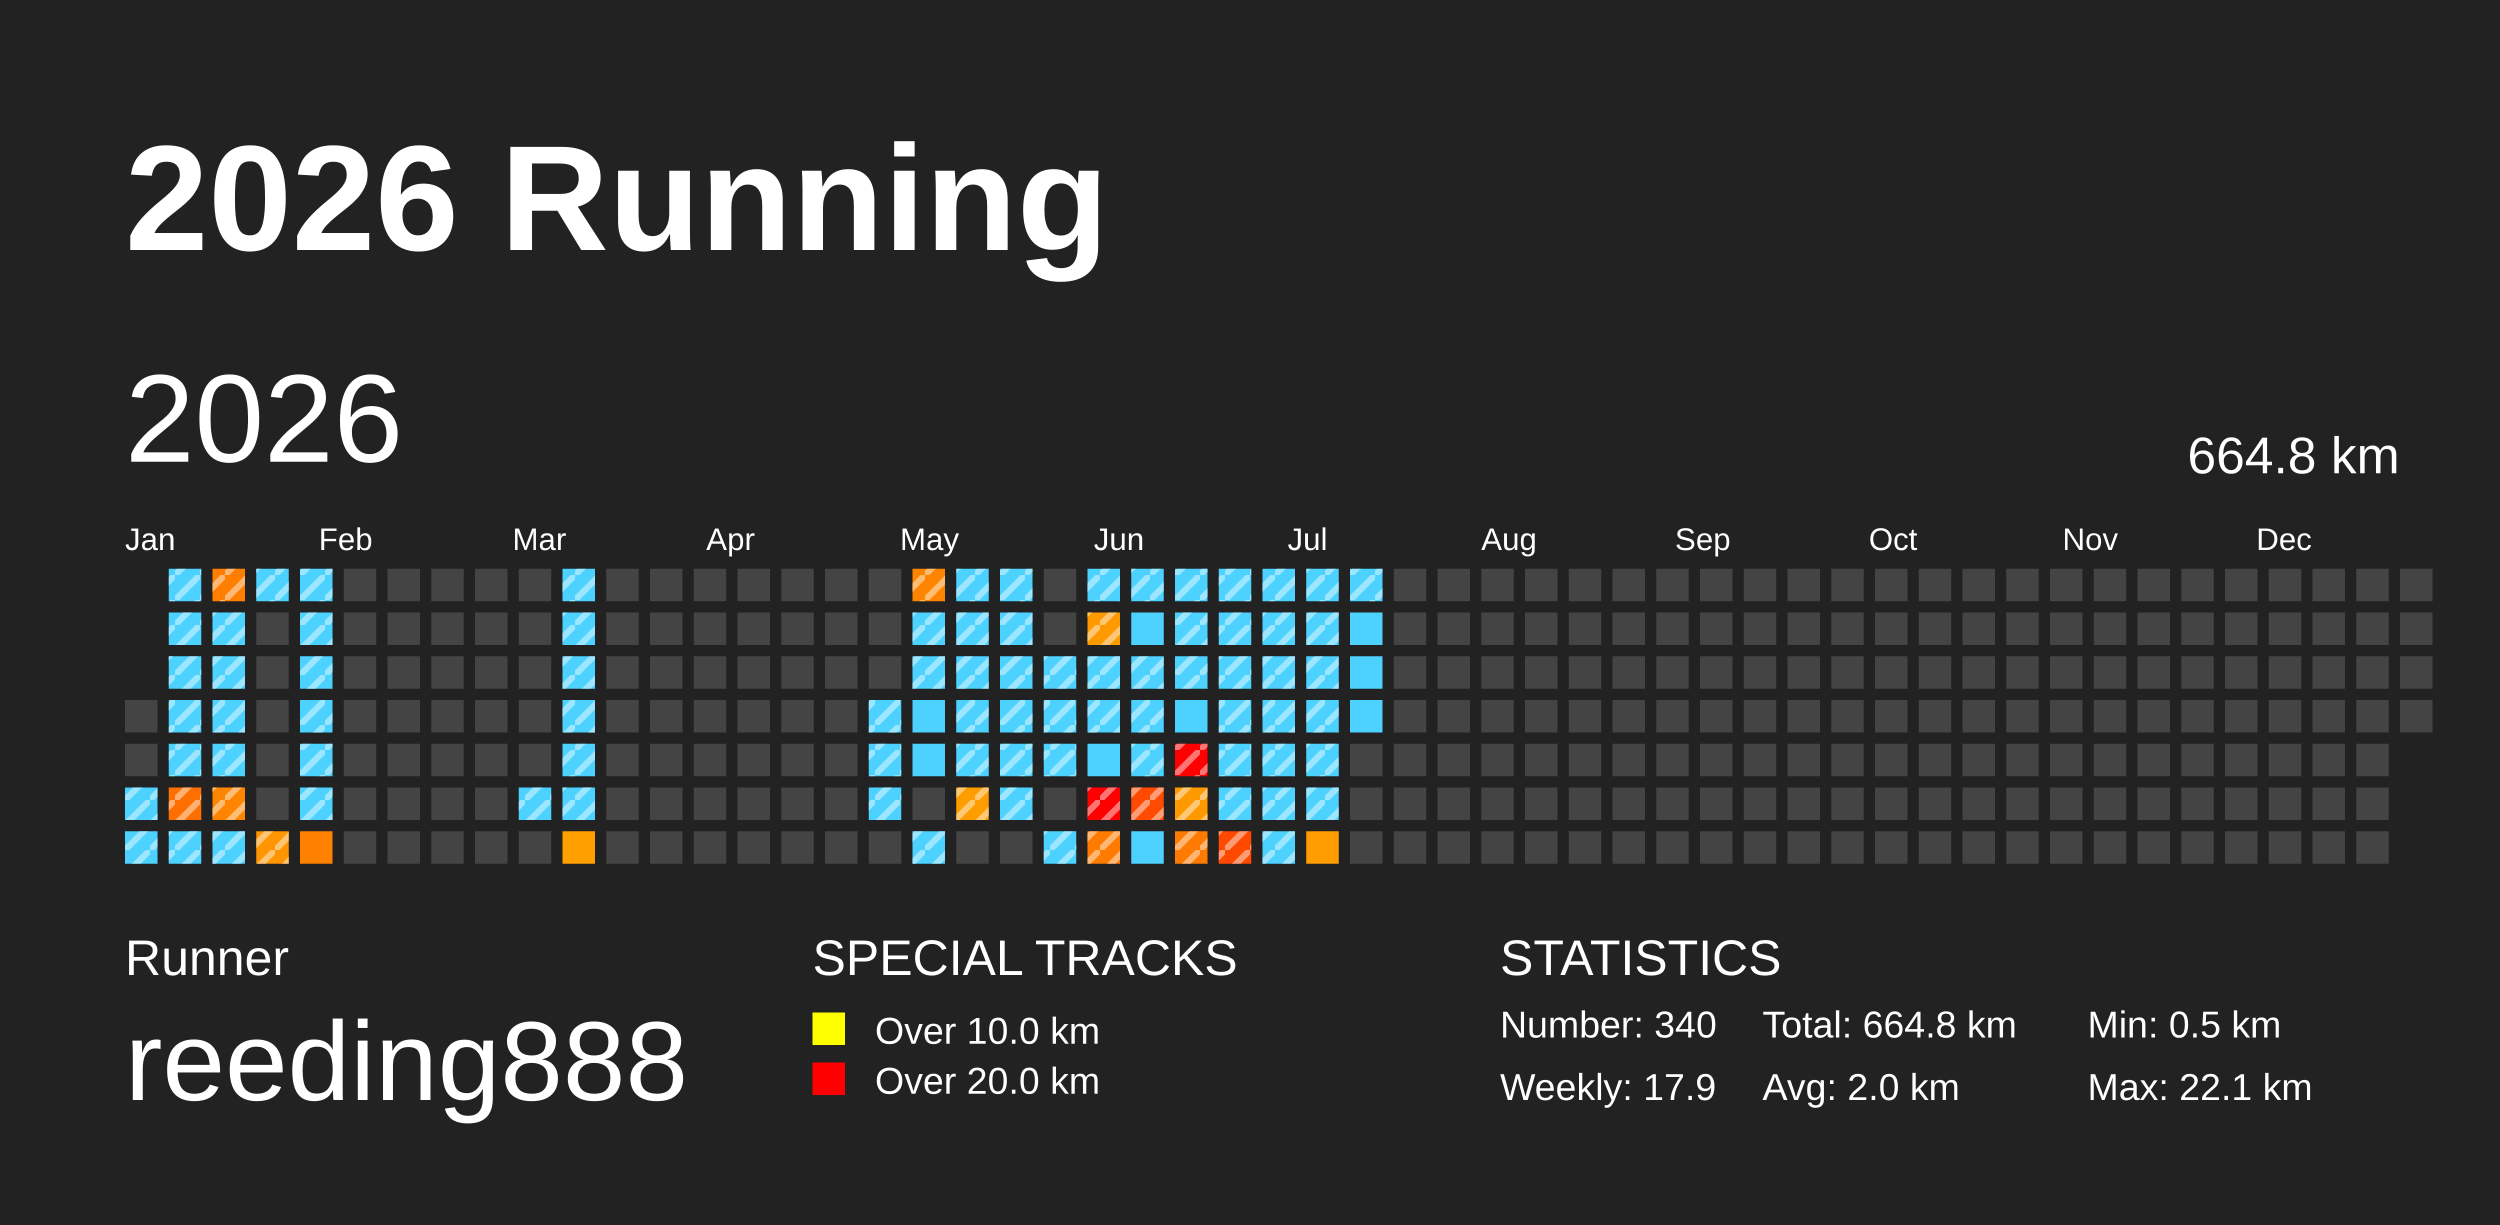
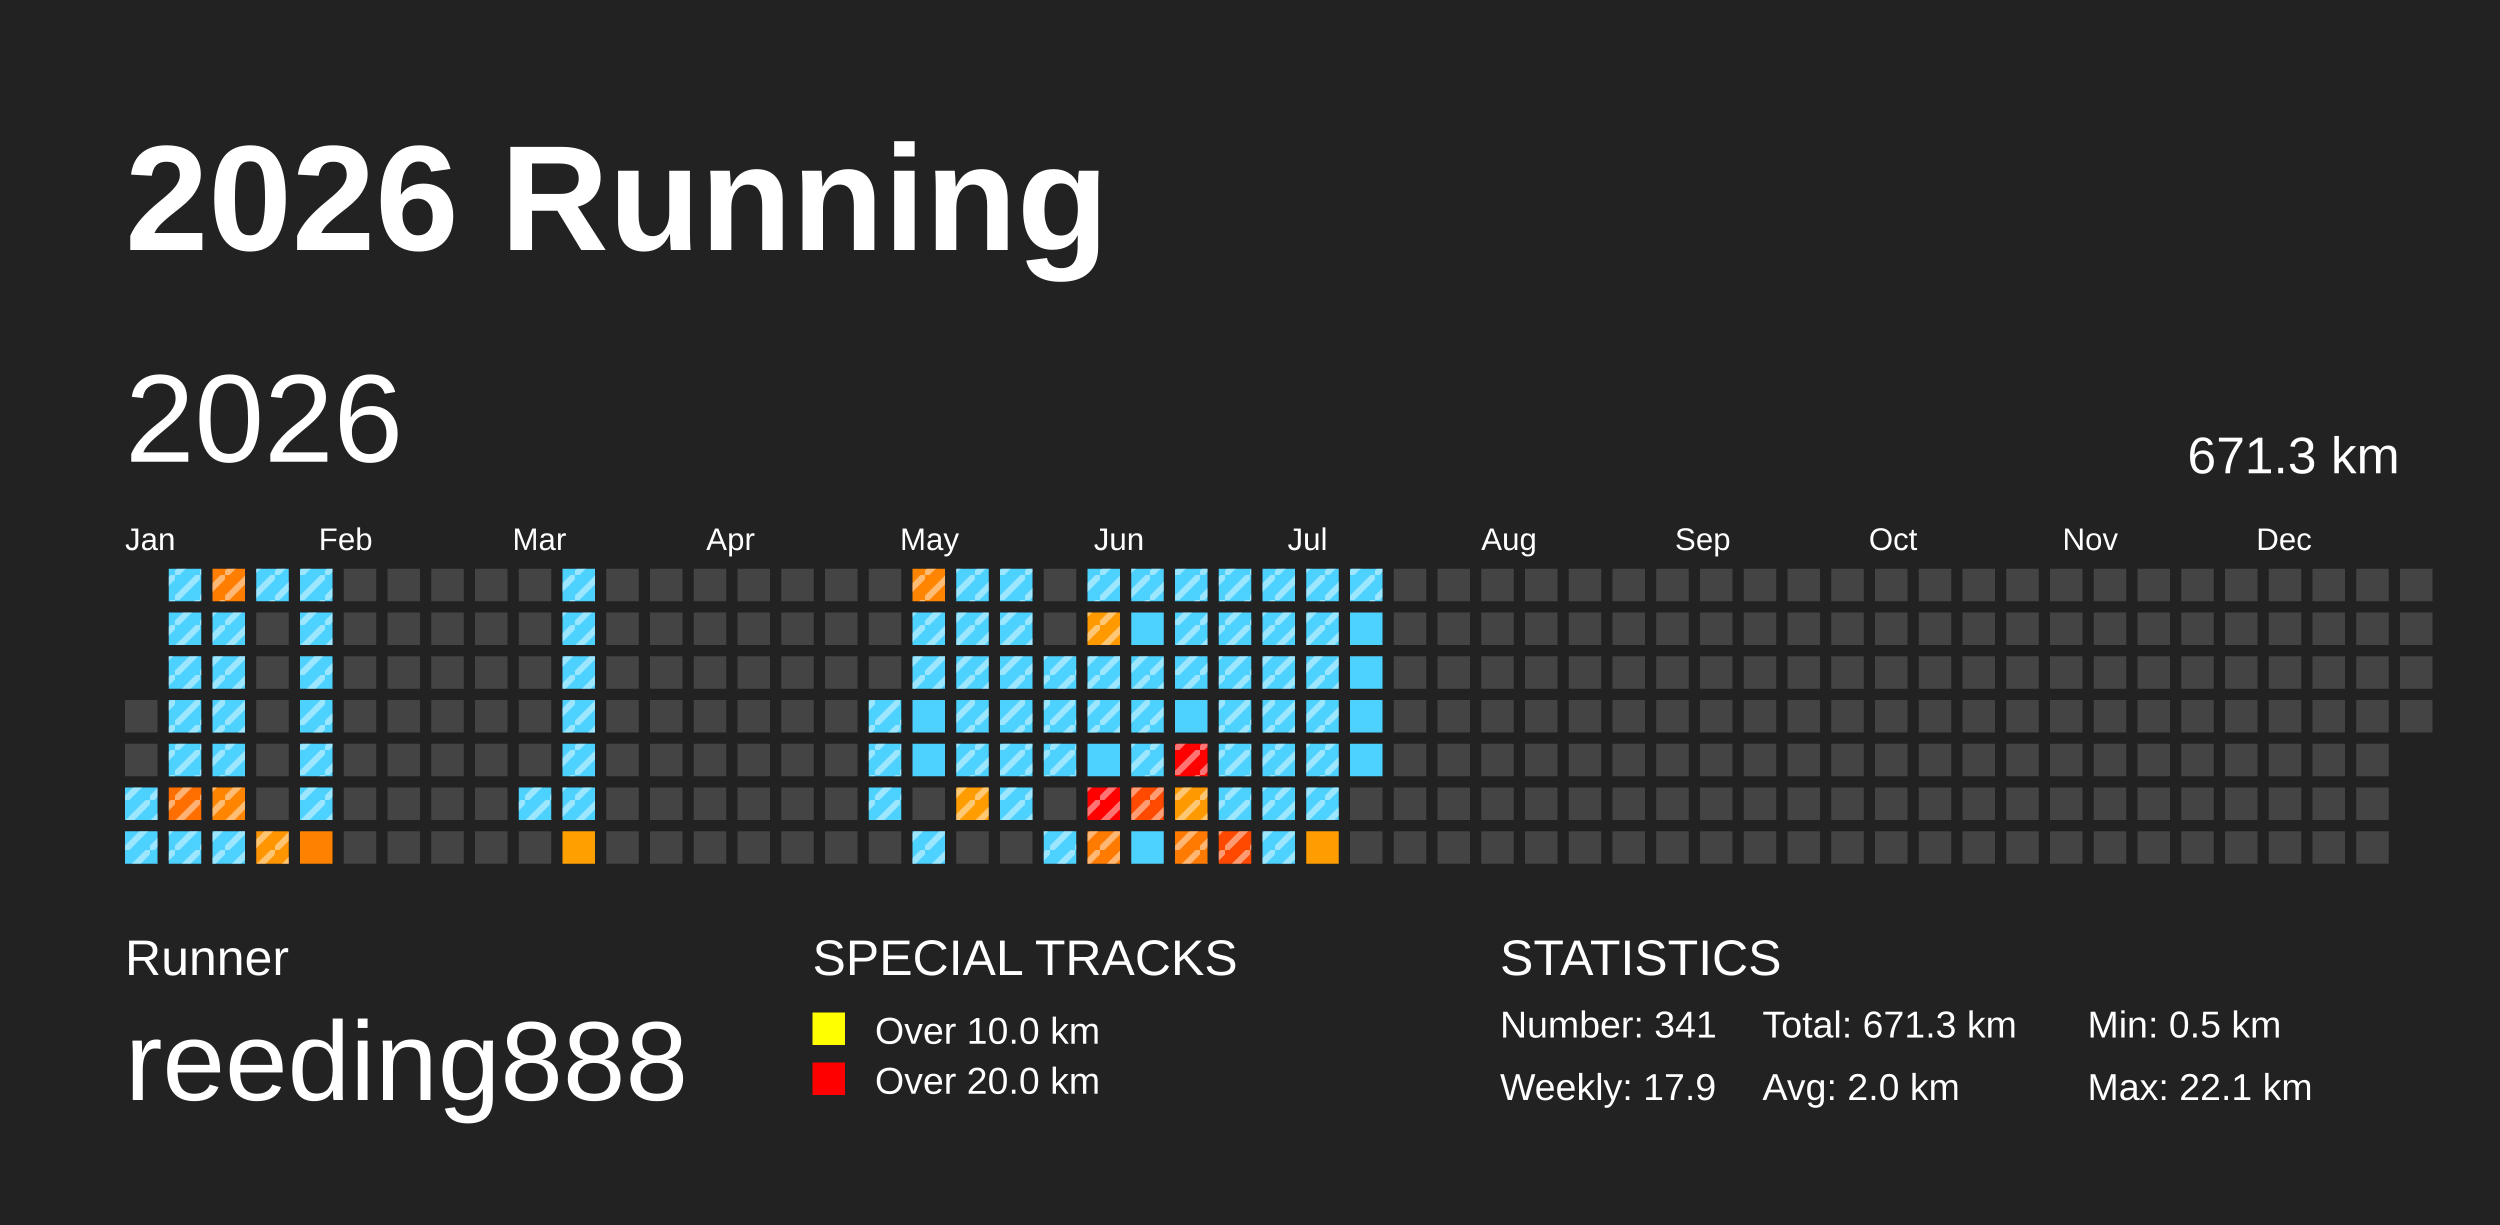
<svg xmlns="http://www.w3.org/2000/svg" baseProfile="full" height="98mm" version="1.1" viewBox="0,0,200,98" width="200mm">
  <defs>
    <pattern height="2" id="indoor-stripe" patternUnits="userSpaceOnUse" width="2">
      <line stroke="white" stroke-opacity="0.45" stroke-width="0.5" x1="0" x2="2" y1="2" y2="0" />
    </pattern>
  </defs>
  <rect fill="#222222" height="98" width="200" x="0" y="0" />
  <text fill="#FFFFFF" style="font-size:12px; font-family:Arial; font-weight:bold;" x="10" y="20">2026 Running</text>
  <text fill="#FFFFFF" style="font-size:4px; font-family:Arial" x="10" y="78">Runner</text>
  <text fill="#FFFFFF" style="font-size:9px; font-family:Arial" x="10" y="88">reeding888</text>
  <text fill="#FFFFFF" style="font-size:4px; font-family:Arial" x="65" y="78">SPECIAL TRACKS</text>
  <rect fill="yellow" height="2.6" width="2.6" x="65" y="81" />
  <text fill="#FFFFFF" style="font-size:3px; font-family:Arial" x="70" y="83.5">Over 10.0 km</text>
  <rect fill="red" height="2.6" width="2.6" x="65" y="85" />
  <text fill="#FFFFFF" style="font-size:3px; font-family:Arial" x="70" y="87.5">Over 20.0 km</text>
  <text fill="#FFFFFF" style="font-size:4px; font-family:Arial" x="120" y="78">STATISTICS</text>
-   <text fill="#FFFFFF" style="font-size:3px; font-family:Arial" x="120" y="83">Number: 340</text>
+   <text fill="#FFFFFF" style="font-size:3px; font-family:Arial" x="120" y="83">Number: 341</text>
  <text fill="#FFFFFF" style="font-size:3px; font-family:Arial" x="120" y="88">Weekly: 17.9</text>
-   <text fill="#FFFFFF" style="font-size:3px; font-family:Arial" x="141" y="83">Total: 664.8 km</text>
+   <text fill="#FFFFFF" style="font-size:3px; font-family:Arial" x="141" y="83">Total: 671.3 km</text>
  <text fill="#FFFFFF" style="font-size:3px; font-family:Arial" x="141" y="88">Avg: 2.0 km</text>
  <text fill="#FFFFFF" style="font-size:3px; font-family:Arial" x="167" y="83">Min: 0.5 km</text>
  <text fill="#FFFFFF" style="font-size:3px; font-family:Arial" x="167" y="88">Max: 22.1 km</text>
  <text dominant-baseline="hanging" fill="#FFFFFF" style="font-size:10.0px; font-family:Arial;" x="10" y="30">2026</text>
-   <text dominant-baseline="hanging" fill="#FFFFFF" style="font-size:4.125px; font-family:Arial;" x="175" y="35">664.8 km</text>
+   <text dominant-baseline="hanging" fill="#FFFFFF" style="font-size:4.125px; font-family:Arial;" x="175" y="35">671.3 km</text>
  <text fill="#FFFFFF" style="font-size:2.5px; font-family:Arial" x="10.0" y="44">Jan</text>
  <text fill="#FFFFFF" style="font-size:2.5px; font-family:Arial" x="25.5" y="44">Feb</text>
  <text fill="#FFFFFF" style="font-size:2.5px; font-family:Arial" x="41.0" y="44">Mar</text>
  <text fill="#FFFFFF" style="font-size:2.5px; font-family:Arial" x="56.5" y="44">Apr</text>
  <text fill="#FFFFFF" style="font-size:2.5px; font-family:Arial" x="72.0" y="44">May</text>
  <text fill="#FFFFFF" style="font-size:2.5px; font-family:Arial" x="87.5" y="44">Jun</text>
  <text fill="#FFFFFF" style="font-size:2.5px; font-family:Arial" x="103.0" y="44">Jul</text>
  <text fill="#FFFFFF" style="font-size:2.5px; font-family:Arial" x="118.5" y="44">Aug</text>
  <text fill="#FFFFFF" style="font-size:2.5px; font-family:Arial" x="134.0" y="44">Sep</text>
  <text fill="#FFFFFF" style="font-size:2.5px; font-family:Arial" x="149.5" y="44">Oct</text>
  <text fill="#FFFFFF" style="font-size:2.5px; font-family:Arial" x="165.0" y="44">Nov</text>
  <text fill="#FFFFFF" style="font-size:2.5px; font-family:Arial" x="180.5" y="44">Dec</text>
  <rect fill="#444444" height="2.6" width="2.6" x="10.0" y="56.0" />
  <rect fill="#444444" height="2.6" width="2.6" x="10.0" y="59.5" />
  <rect fill="#4dd2ff" height="2.6" width="2.6" x="10.0" y="63.0" />
  <rect fill="url(#indoor-stripe)" height="2.6" style="pointer-events: none;" width="2.6" x="10.0" y="63.0" />
  <rect fill="#4dd2ff" height="2.6" width="2.6" x="10.0" y="66.5" />
  <rect fill="url(#indoor-stripe)" height="2.6" style="pointer-events: none;" width="2.6" x="10.0" y="66.5" />
  <rect fill="#4dd2ff" height="2.6" width="2.6" x="13.5" y="45.5" />
  <rect fill="url(#indoor-stripe)" height="2.6" style="pointer-events: none;" width="2.6" x="13.5" y="45.5" />
  <rect fill="#4dd2ff" height="2.6" width="2.6" x="13.5" y="49.0" />
  <rect fill="url(#indoor-stripe)" height="2.6" style="pointer-events: none;" width="2.6" x="13.5" y="49.0" />
  <rect fill="#4dd2ff" height="2.6" width="2.6" x="13.5" y="52.5" />
  <rect fill="url(#indoor-stripe)" height="2.6" style="pointer-events: none;" width="2.6" x="13.5" y="52.5" />
  <rect fill="#4dd2ff" height="2.6" width="2.6" x="13.5" y="56.0" />
  <rect fill="url(#indoor-stripe)" height="2.6" style="pointer-events: none;" width="2.6" x="13.5" y="56.0" />
  <rect fill="#4dd2ff" height="2.6" width="2.6" x="13.5" y="59.5" />
  <rect fill="url(#indoor-stripe)" height="2.6" style="pointer-events: none;" width="2.6" x="13.5" y="59.5" />
  <rect fill="#ff6f00" height="2.6" width="2.6" x="13.5" y="63.0" />
  <rect fill="url(#indoor-stripe)" height="2.6" style="pointer-events: none;" width="2.6" x="13.5" y="63.0" />
  <rect fill="#4dd2ff" height="2.6" width="2.6" x="13.5" y="66.5" />
  <rect fill="url(#indoor-stripe)" height="2.6" style="pointer-events: none;" width="2.6" x="13.5" y="66.5" />
  <rect fill="#ff7e00" height="2.6" width="2.6" x="17.0" y="45.5" />
  <rect fill="url(#indoor-stripe)" height="2.6" style="pointer-events: none;" width="2.6" x="17.0" y="45.5" />
  <rect fill="#4dd2ff" height="2.6" width="2.6" x="17.0" y="49.0" />
  <rect fill="url(#indoor-stripe)" height="2.6" style="pointer-events: none;" width="2.6" x="17.0" y="49.0" />
  <rect fill="#4dd2ff" height="2.6" width="2.6" x="17.0" y="52.5" />
  <rect fill="url(#indoor-stripe)" height="2.6" style="pointer-events: none;" width="2.6" x="17.0" y="52.5" />
  <rect fill="#4dd2ff" height="2.6" width="2.6" x="17.0" y="56.0" />
  <rect fill="url(#indoor-stripe)" height="2.6" style="pointer-events: none;" width="2.6" x="17.0" y="56.0" />
  <rect fill="#4dd2ff" height="2.6" width="2.6" x="17.0" y="59.5" />
  <rect fill="url(#indoor-stripe)" height="2.6" style="pointer-events: none;" width="2.6" x="17.0" y="59.5" />
  <rect fill="#ff8500" height="2.6" width="2.6" x="17.0" y="63.0" />
  <rect fill="url(#indoor-stripe)" height="2.6" style="pointer-events: none;" width="2.6" x="17.0" y="63.0" />
  <rect fill="#4dd2ff" height="2.6" width="2.6" x="17.0" y="66.5" />
  <rect fill="url(#indoor-stripe)" height="2.6" style="pointer-events: none;" width="2.6" x="17.0" y="66.5" />
  <rect fill="#4dd2ff" height="2.6" width="2.6" x="20.5" y="45.5" />
  <rect fill="url(#indoor-stripe)" height="2.6" style="pointer-events: none;" width="2.6" x="20.5" y="45.5" />
  <rect fill="#444444" height="2.6" width="2.6" x="20.5" y="49.0" />
  <rect fill="#444444" height="2.6" width="2.6" x="20.5" y="52.5" />
  <rect fill="#444444" height="2.6" width="2.6" x="20.5" y="56.0" />
  <rect fill="#444444" height="2.6" width="2.6" x="20.5" y="59.5" />
  <rect fill="#444444" height="2.6" width="2.6" x="20.5" y="63.0" />
  <rect fill="#ff9500" height="2.6" width="2.6" x="20.5" y="66.5" />
  <rect fill="url(#indoor-stripe)" height="2.6" style="pointer-events: none;" width="2.6" x="20.5" y="66.5" />
  <rect fill="#4dd2ff" height="2.6" width="2.6" x="24.0" y="45.5" />
  <rect fill="url(#indoor-stripe)" height="2.6" style="pointer-events: none;" width="2.6" x="24.0" y="45.5" />
  <rect fill="#4dd2ff" height="2.6" width="2.6" x="24.0" y="49.0" />
  <rect fill="url(#indoor-stripe)" height="2.6" style="pointer-events: none;" width="2.6" x="24.0" y="49.0" />
  <rect fill="#4dd2ff" height="2.6" width="2.6" x="24.0" y="52.5" />
  <rect fill="url(#indoor-stripe)" height="2.6" style="pointer-events: none;" width="2.6" x="24.0" y="52.5" />
  <rect fill="#4dd2ff" height="2.6" width="2.6" x="24.0" y="56.0" />
  <rect fill="url(#indoor-stripe)" height="2.6" style="pointer-events: none;" width="2.6" x="24.0" y="56.0" />
  <rect fill="#4dd2ff" height="2.6" width="2.6" x="24.0" y="59.5" />
  <rect fill="url(#indoor-stripe)" height="2.6" style="pointer-events: none;" width="2.6" x="24.0" y="59.5" />
  <rect fill="#4dd2ff" height="2.6" width="2.6" x="24.0" y="63.0" />
  <rect fill="url(#indoor-stripe)" height="2.6" style="pointer-events: none;" width="2.6" x="24.0" y="63.0" />
  <rect fill="#ff8100" height="2.6" width="2.6" x="24.0" y="66.5" />
  <rect fill="#444444" height="2.6" width="2.6" x="27.5" y="45.5" />
  <rect fill="#444444" height="2.6" width="2.6" x="27.5" y="49.0" />
  <rect fill="#444444" height="2.6" width="2.6" x="27.5" y="52.5" />
  <rect fill="#444444" height="2.6" width="2.6" x="27.5" y="56.0" />
  <rect fill="#444444" height="2.6" width="2.6" x="27.5" y="59.5" />
  <rect fill="#444444" height="2.6" width="2.6" x="27.5" y="63.0" />
  <rect fill="#444444" height="2.6" width="2.6" x="27.5" y="66.5" />
  <rect fill="#444444" height="2.6" width="2.6" x="31.0" y="45.5" />
  <rect fill="#444444" height="2.6" width="2.6" x="31.0" y="49.0" />
  <rect fill="#444444" height="2.6" width="2.6" x="31.0" y="52.5" />
  <rect fill="#444444" height="2.6" width="2.6" x="31.0" y="56.0" />
  <rect fill="#444444" height="2.6" width="2.6" x="31.0" y="59.5" />
  <rect fill="#444444" height="2.6" width="2.6" x="31.0" y="63.0" />
  <rect fill="#444444" height="2.6" width="2.6" x="31.0" y="66.5" />
  <rect fill="#444444" height="2.6" width="2.6" x="34.5" y="45.5" />
  <rect fill="#444444" height="2.6" width="2.6" x="34.5" y="49.0" />
  <rect fill="#444444" height="2.6" width="2.6" x="34.5" y="52.5" />
  <rect fill="#444444" height="2.6" width="2.6" x="34.5" y="56.0" />
  <rect fill="#444444" height="2.6" width="2.6" x="34.5" y="59.5" />
  <rect fill="#444444" height="2.6" width="2.6" x="34.5" y="63.0" />
  <rect fill="#444444" height="2.6" width="2.6" x="34.5" y="66.5" />
  <rect fill="#444444" height="2.6" width="2.6" x="38.0" y="45.5" />
  <rect fill="#444444" height="2.6" width="2.6" x="38.0" y="49.0" />
  <rect fill="#444444" height="2.6" width="2.6" x="38.0" y="52.5" />
  <rect fill="#444444" height="2.6" width="2.6" x="38.0" y="56.0" />
  <rect fill="#444444" height="2.6" width="2.6" x="38.0" y="59.5" />
  <rect fill="#444444" height="2.6" width="2.6" x="38.0" y="63.0" />
  <rect fill="#444444" height="2.6" width="2.6" x="38.0" y="66.5" />
  <rect fill="#444444" height="2.6" width="2.6" x="41.5" y="45.5" />
  <rect fill="#444444" height="2.6" width="2.6" x="41.5" y="49.0" />
  <rect fill="#444444" height="2.6" width="2.6" x="41.5" y="52.5" />
  <rect fill="#444444" height="2.6" width="2.6" x="41.5" y="56.0" />
  <rect fill="#444444" height="2.6" width="2.6" x="41.5" y="59.5" />
  <rect fill="#4dd2ff" height="2.6" width="2.6" x="41.5" y="63.0" />
  <rect fill="url(#indoor-stripe)" height="2.6" style="pointer-events: none;" width="2.6" x="41.5" y="63.0" />
  <rect fill="#444444" height="2.6" width="2.6" x="41.5" y="66.5" />
  <rect fill="#4dd2ff" height="2.6" width="2.6" x="45.0" y="45.5" />
  <rect fill="url(#indoor-stripe)" height="2.6" style="pointer-events: none;" width="2.6" x="45.0" y="45.5" />
  <rect fill="#4dd2ff" height="2.6" width="2.6" x="45.0" y="49.0" />
  <rect fill="url(#indoor-stripe)" height="2.6" style="pointer-events: none;" width="2.6" x="45.0" y="49.0" />
  <rect fill="#4dd2ff" height="2.6" width="2.6" x="45.0" y="52.5" />
  <rect fill="url(#indoor-stripe)" height="2.6" style="pointer-events: none;" width="2.6" x="45.0" y="52.5" />
  <rect fill="#4dd2ff" height="2.6" width="2.6" x="45.0" y="56.0" />
  <rect fill="url(#indoor-stripe)" height="2.6" style="pointer-events: none;" width="2.6" x="45.0" y="56.0" />
  <rect fill="#4dd2ff" height="2.6" width="2.6" x="45.0" y="59.5" />
  <rect fill="url(#indoor-stripe)" height="2.6" style="pointer-events: none;" width="2.6" x="45.0" y="59.5" />
  <rect fill="#4dd2ff" height="2.6" width="2.6" x="45.0" y="63.0" />
  <rect fill="url(#indoor-stripe)" height="2.6" style="pointer-events: none;" width="2.6" x="45.0" y="63.0" />
  <rect fill="#ff9f00" height="2.6" width="2.6" x="45.0" y="66.5" />
  <rect fill="#444444" height="2.6" width="2.6" x="48.5" y="45.5" />
  <rect fill="#444444" height="2.6" width="2.6" x="48.5" y="49.0" />
  <rect fill="#444444" height="2.6" width="2.6" x="48.5" y="52.5" />
  <rect fill="#444444" height="2.6" width="2.6" x="48.5" y="56.0" />
  <rect fill="#444444" height="2.6" width="2.6" x="48.5" y="59.5" />
  <rect fill="#444444" height="2.6" width="2.6" x="48.5" y="63.0" />
  <rect fill="#444444" height="2.6" width="2.6" x="48.5" y="66.5" />
  <rect fill="#444444" height="2.6" width="2.6" x="52.0" y="45.5" />
  <rect fill="#444444" height="2.6" width="2.6" x="52.0" y="49.0" />
  <rect fill="#444444" height="2.6" width="2.6" x="52.0" y="52.5" />
  <rect fill="#444444" height="2.6" width="2.6" x="52.0" y="56.0" />
  <rect fill="#444444" height="2.6" width="2.6" x="52.0" y="59.5" />
  <rect fill="#444444" height="2.6" width="2.6" x="52.0" y="63.0" />
  <rect fill="#444444" height="2.6" width="2.6" x="52.0" y="66.5" />
  <rect fill="#444444" height="2.6" width="2.6" x="55.5" y="45.5" />
  <rect fill="#444444" height="2.6" width="2.6" x="55.5" y="49.0" />
  <rect fill="#444444" height="2.6" width="2.6" x="55.5" y="52.5" />
  <rect fill="#444444" height="2.6" width="2.6" x="55.5" y="56.0" />
  <rect fill="#444444" height="2.6" width="2.6" x="55.5" y="59.5" />
  <rect fill="#444444" height="2.6" width="2.6" x="55.5" y="63.0" />
  <rect fill="#444444" height="2.6" width="2.6" x="55.5" y="66.5" />
  <rect fill="#444444" height="2.6" width="2.6" x="59.0" y="45.5" />
  <rect fill="#444444" height="2.6" width="2.6" x="59.0" y="49.0" />
  <rect fill="#444444" height="2.6" width="2.6" x="59.0" y="52.5" />
  <rect fill="#444444" height="2.6" width="2.6" x="59.0" y="56.0" />
  <rect fill="#444444" height="2.6" width="2.6" x="59.0" y="59.5" />
  <rect fill="#444444" height="2.6" width="2.6" x="59.0" y="63.0" />
  <rect fill="#444444" height="2.6" width="2.6" x="59.0" y="66.5" />
  <rect fill="#444444" height="2.6" width="2.6" x="62.5" y="45.5" />
  <rect fill="#444444" height="2.6" width="2.6" x="62.5" y="49.0" />
  <rect fill="#444444" height="2.6" width="2.6" x="62.5" y="52.5" />
  <rect fill="#444444" height="2.6" width="2.6" x="62.5" y="56.0" />
  <rect fill="#444444" height="2.6" width="2.6" x="62.5" y="59.5" />
  <rect fill="#444444" height="2.6" width="2.6" x="62.5" y="63.0" />
  <rect fill="#444444" height="2.6" width="2.6" x="62.5" y="66.5" />
  <rect fill="#444444" height="2.6" width="2.6" x="66.0" y="45.5" />
  <rect fill="#444444" height="2.6" width="2.6" x="66.0" y="49.0" />
  <rect fill="#444444" height="2.6" width="2.6" x="66.0" y="52.5" />
  <rect fill="#444444" height="2.6" width="2.6" x="66.0" y="56.0" />
  <rect fill="#444444" height="2.6" width="2.6" x="66.0" y="59.5" />
  <rect fill="#444444" height="2.6" width="2.6" x="66.0" y="63.0" />
  <rect fill="#444444" height="2.6" width="2.6" x="66.0" y="66.5" />
  <rect fill="#444444" height="2.6" width="2.6" x="69.5" y="45.5" />
  <rect fill="#444444" height="2.6" width="2.6" x="69.5" y="49.0" />
  <rect fill="#444444" height="2.6" width="2.6" x="69.5" y="52.5" />
  <rect fill="#4dd2ff" height="2.6" width="2.6" x="69.5" y="56.0" />
  <rect fill="url(#indoor-stripe)" height="2.6" style="pointer-events: none;" width="2.6" x="69.5" y="56.0" />
  <rect fill="#4dd2ff" height="2.6" width="2.6" x="69.5" y="59.5" />
  <rect fill="url(#indoor-stripe)" height="2.6" style="pointer-events: none;" width="2.6" x="69.5" y="59.5" />
  <rect fill="#4dd2ff" height="2.6" width="2.6" x="69.5" y="63.0" />
  <rect fill="url(#indoor-stripe)" height="2.6" style="pointer-events: none;" width="2.6" x="69.5" y="63.0" />
  <rect fill="#444444" height="2.6" width="2.6" x="69.5" y="66.5" />
  <rect fill="#ff8500" height="2.6" width="2.6" x="73.0" y="45.5" />
  <rect fill="url(#indoor-stripe)" height="2.6" style="pointer-events: none;" width="2.6" x="73.0" y="45.5" />
  <rect fill="#4dd2ff" height="2.6" width="2.6" x="73.0" y="49.0" />
  <rect fill="url(#indoor-stripe)" height="2.6" style="pointer-events: none;" width="2.6" x="73.0" y="49.0" />
  <rect fill="#4dd2ff" height="2.6" width="2.6" x="73.0" y="52.5" />
  <rect fill="url(#indoor-stripe)" height="2.6" style="pointer-events: none;" width="2.6" x="73.0" y="52.5" />
  <rect fill="#4dd2ff" height="2.6" width="2.6" x="73.0" y="56.0" />
  <rect fill="#4dd2ff" height="2.6" width="2.6" x="73.0" y="59.5" />
  <rect fill="#444444" height="2.6" width="2.6" x="73.0" y="63.0" />
  <rect fill="#4dd2ff" height="2.6" width="2.6" x="73.0" y="66.5" />
  <rect fill="url(#indoor-stripe)" height="2.6" style="pointer-events: none;" width="2.6" x="73.0" y="66.5" />
  <rect fill="#4dd2ff" height="2.6" width="2.6" x="76.5" y="45.5" />
  <rect fill="url(#indoor-stripe)" height="2.6" style="pointer-events: none;" width="2.6" x="76.5" y="45.5" />
  <rect fill="#4dd2ff" height="2.6" width="2.6" x="76.5" y="49.0" />
  <rect fill="url(#indoor-stripe)" height="2.6" style="pointer-events: none;" width="2.6" x="76.5" y="49.0" />
  <rect fill="#4dd2ff" height="2.6" width="2.6" x="76.5" y="52.5" />
  <rect fill="url(#indoor-stripe)" height="2.6" style="pointer-events: none;" width="2.6" x="76.5" y="52.5" />
  <rect fill="#4dd2ff" height="2.6" width="2.6" x="76.5" y="56.0" />
  <rect fill="url(#indoor-stripe)" height="2.6" style="pointer-events: none;" width="2.6" x="76.5" y="56.0" />
  <rect fill="#4dd2ff" height="2.6" width="2.6" x="76.5" y="59.5" />
  <rect fill="url(#indoor-stripe)" height="2.6" style="pointer-events: none;" width="2.6" x="76.5" y="59.5" />
  <rect fill="#ff9c00" height="2.6" width="2.6" x="76.5" y="63.0" />
  <rect fill="url(#indoor-stripe)" height="2.6" style="pointer-events: none;" width="2.6" x="76.5" y="63.0" />
  <rect fill="#444444" height="2.6" width="2.6" x="76.5" y="66.5" />
  <rect fill="#4dd2ff" height="2.6" width="2.6" x="80.0" y="45.5" />
  <rect fill="url(#indoor-stripe)" height="2.6" style="pointer-events: none;" width="2.6" x="80.0" y="45.5" />
  <rect fill="#4dd2ff" height="2.6" width="2.6" x="80.0" y="49.0" />
  <rect fill="url(#indoor-stripe)" height="2.6" style="pointer-events: none;" width="2.6" x="80.0" y="49.0" />
  <rect fill="#4dd2ff" height="2.6" width="2.6" x="80.0" y="52.5" />
  <rect fill="url(#indoor-stripe)" height="2.6" style="pointer-events: none;" width="2.6" x="80.0" y="52.5" />
  <rect fill="#4dd2ff" height="2.6" width="2.6" x="80.0" y="56.0" />
  <rect fill="url(#indoor-stripe)" height="2.6" style="pointer-events: none;" width="2.6" x="80.0" y="56.0" />
  <rect fill="#4dd2ff" height="2.6" width="2.6" x="80.0" y="59.5" />
  <rect fill="url(#indoor-stripe)" height="2.6" style="pointer-events: none;" width="2.6" x="80.0" y="59.5" />
  <rect fill="#4dd2ff" height="2.6" width="2.6" x="80.0" y="63.0" />
  <rect fill="url(#indoor-stripe)" height="2.6" style="pointer-events: none;" width="2.6" x="80.0" y="63.0" />
  <rect fill="#444444" height="2.6" width="2.6" x="80.0" y="66.5" />
  <rect fill="#444444" height="2.6" width="2.6" x="83.5" y="45.5" />
  <rect fill="#444444" height="2.6" width="2.6" x="83.5" y="49.0" />
  <rect fill="#4dd2ff" height="2.6" width="2.6" x="83.5" y="52.5" />
  <rect fill="url(#indoor-stripe)" height="2.6" style="pointer-events: none;" width="2.6" x="83.5" y="52.5" />
  <rect fill="#4dd2ff" height="2.6" width="2.6" x="83.5" y="56.0" />
  <rect fill="url(#indoor-stripe)" height="2.6" style="pointer-events: none;" width="2.6" x="83.5" y="56.0" />
  <rect fill="#4dd2ff" height="2.6" width="2.6" x="83.5" y="59.5" />
  <rect fill="url(#indoor-stripe)" height="2.6" style="pointer-events: none;" width="2.6" x="83.5" y="59.5" />
  <rect fill="#444444" height="2.6" width="2.6" x="83.5" y="63.0" />
  <rect fill="#4dd2ff" height="2.6" width="2.6" x="83.5" y="66.5" />
  <rect fill="url(#indoor-stripe)" height="2.6" style="pointer-events: none;" width="2.6" x="83.5" y="66.5" />
  <rect fill="#4dd2ff" height="2.6" width="2.6" x="87.0" y="45.5" />
  <rect fill="url(#indoor-stripe)" height="2.6" style="pointer-events: none;" width="2.6" x="87.0" y="45.5" />
  <rect fill="#ff9900" height="2.6" width="2.6" x="87.0" y="49.0" />
  <rect fill="url(#indoor-stripe)" height="2.6" style="pointer-events: none;" width="2.6" x="87.0" y="49.0" />
  <rect fill="#4dd2ff" height="2.6" width="2.6" x="87.0" y="52.5" />
  <rect fill="url(#indoor-stripe)" height="2.6" style="pointer-events: none;" width="2.6" x="87.0" y="52.5" />
  <rect fill="#4dd2ff" height="2.6" width="2.6" x="87.0" y="56.0" />
  <rect fill="url(#indoor-stripe)" height="2.6" style="pointer-events: none;" width="2.6" x="87.0" y="56.0" />
  <rect fill="#4dd2ff" height="2.6" width="2.6" x="87.0" y="59.5" />
  <rect fill="red" height="2.6" width="2.6" x="87.0" y="63.0" />
  <rect fill="url(#indoor-stripe)" height="2.6" style="pointer-events: none;" width="2.6" x="87.0" y="63.0" />
  <rect fill="#ff7b00" height="2.6" width="2.6" x="87.0" y="66.5" />
  <rect fill="url(#indoor-stripe)" height="2.6" style="pointer-events: none;" width="2.6" x="87.0" y="66.5" />
  <rect fill="#4dd2ff" height="2.6" width="2.6" x="90.5" y="45.5" />
  <rect fill="url(#indoor-stripe)" height="2.6" style="pointer-events: none;" width="2.6" x="90.5" y="45.5" />
  <rect fill="#4dd2ff" height="2.6" width="2.6" x="90.5" y="49.0" />
  <rect fill="#4dd2ff" height="2.6" width="2.6" x="90.5" y="52.5" />
  <rect fill="url(#indoor-stripe)" height="2.6" style="pointer-events: none;" width="2.6" x="90.5" y="52.5" />
  <rect fill="#4dd2ff" height="2.6" width="2.6" x="90.5" y="56.0" />
  <rect fill="url(#indoor-stripe)" height="2.6" style="pointer-events: none;" width="2.6" x="90.5" y="56.0" />
  <rect fill="#4dd2ff" height="2.6" width="2.6" x="90.5" y="59.5" />
  <rect fill="url(#indoor-stripe)" height="2.6" style="pointer-events: none;" width="2.6" x="90.5" y="59.5" />
  <rect fill="#ff4a00" height="2.6" width="2.6" x="90.5" y="63.0" />
  <rect fill="url(#indoor-stripe)" height="2.6" style="pointer-events: none;" width="2.6" x="90.5" y="63.0" />
  <rect fill="#4dd2ff" height="2.6" width="2.6" x="90.5" y="66.5" />
  <rect fill="#4dd2ff" height="2.6" width="2.6" x="94.0" y="45.5" />
  <rect fill="url(#indoor-stripe)" height="2.6" style="pointer-events: none;" width="2.6" x="94.0" y="45.5" />
  <rect fill="#4dd2ff" height="2.6" width="2.6" x="94.0" y="49.0" />
  <rect fill="url(#indoor-stripe)" height="2.6" style="pointer-events: none;" width="2.6" x="94.0" y="49.0" />
  <rect fill="#4dd2ff" height="2.6" width="2.6" x="94.0" y="52.5" />
  <rect fill="url(#indoor-stripe)" height="2.6" style="pointer-events: none;" width="2.6" x="94.0" y="52.5" />
  <rect fill="#4dd2ff" height="2.6" width="2.6" x="94.0" y="56.0" />
  <rect fill="red" height="2.6" width="2.6" x="94.0" y="59.5" />
  <rect fill="url(#indoor-stripe)" height="2.6" style="pointer-events: none;" width="2.6" x="94.0" y="59.5" />
  <rect fill="#ff9900" height="2.6" width="2.6" x="94.0" y="63.0" />
  <rect fill="url(#indoor-stripe)" height="2.6" style="pointer-events: none;" width="2.6" x="94.0" y="63.0" />
  <rect fill="#ff7a00" height="2.6" width="2.6" x="94.0" y="66.5" />
  <rect fill="url(#indoor-stripe)" height="2.6" style="pointer-events: none;" width="2.6" x="94.0" y="66.5" />
  <rect fill="#4dd2ff" height="2.6" width="2.6" x="97.5" y="45.5" />
  <rect fill="url(#indoor-stripe)" height="2.6" style="pointer-events: none;" width="2.6" x="97.5" y="45.5" />
  <rect fill="#4dd2ff" height="2.6" width="2.6" x="97.5" y="49.0" />
  <rect fill="url(#indoor-stripe)" height="2.6" style="pointer-events: none;" width="2.6" x="97.5" y="49.0" />
  <rect fill="#4dd2ff" height="2.6" width="2.6" x="97.5" y="52.5" />
  <rect fill="url(#indoor-stripe)" height="2.6" style="pointer-events: none;" width="2.6" x="97.5" y="52.5" />
  <rect fill="#4dd2ff" height="2.6" width="2.6" x="97.5" y="56.0" />
  <rect fill="url(#indoor-stripe)" height="2.6" style="pointer-events: none;" width="2.6" x="97.5" y="56.0" />
  <rect fill="#4dd2ff" height="2.6" width="2.6" x="97.5" y="59.5" />
  <rect fill="url(#indoor-stripe)" height="2.6" style="pointer-events: none;" width="2.6" x="97.5" y="59.5" />
  <rect fill="#4dd2ff" height="2.6" width="2.6" x="97.5" y="63.0" />
  <rect fill="url(#indoor-stripe)" height="2.6" style="pointer-events: none;" width="2.6" x="97.5" y="63.0" />
  <rect fill="#ff4900" height="2.6" width="2.6" x="97.5" y="66.5" />
  <rect fill="url(#indoor-stripe)" height="2.6" style="pointer-events: none;" width="2.6" x="97.5" y="66.5" />
  <rect fill="#4dd2ff" height="2.6" width="2.6" x="101.0" y="45.5" />
  <rect fill="url(#indoor-stripe)" height="2.6" style="pointer-events: none;" width="2.6" x="101.0" y="45.5" />
  <rect fill="#4dd2ff" height="2.6" width="2.6" x="101.0" y="49.0" />
  <rect fill="url(#indoor-stripe)" height="2.6" style="pointer-events: none;" width="2.6" x="101.0" y="49.0" />
  <rect fill="#4dd2ff" height="2.6" width="2.6" x="101.0" y="52.5" />
  <rect fill="url(#indoor-stripe)" height="2.6" style="pointer-events: none;" width="2.6" x="101.0" y="52.5" />
  <rect fill="#4dd2ff" height="2.6" width="2.6" x="101.0" y="56.0" />
  <rect fill="url(#indoor-stripe)" height="2.6" style="pointer-events: none;" width="2.6" x="101.0" y="56.0" />
  <rect fill="#4dd2ff" height="2.6" width="2.6" x="101.0" y="59.5" />
  <rect fill="url(#indoor-stripe)" height="2.6" style="pointer-events: none;" width="2.6" x="101.0" y="59.5" />
  <rect fill="#4dd2ff" height="2.6" width="2.6" x="101.0" y="63.0" />
  <rect fill="url(#indoor-stripe)" height="2.6" style="pointer-events: none;" width="2.6" x="101.0" y="63.0" />
  <rect fill="#4dd2ff" height="2.6" width="2.6" x="101.0" y="66.5" />
  <rect fill="url(#indoor-stripe)" height="2.6" style="pointer-events: none;" width="2.6" x="101.0" y="66.5" />
  <rect fill="#4dd2ff" height="2.6" width="2.6" x="104.5" y="45.5" />
  <rect fill="url(#indoor-stripe)" height="2.6" style="pointer-events: none;" width="2.6" x="104.5" y="45.5" />
  <rect fill="#4dd2ff" height="2.6" width="2.6" x="104.5" y="49.0" />
  <rect fill="url(#indoor-stripe)" height="2.6" style="pointer-events: none;" width="2.6" x="104.5" y="49.0" />
  <rect fill="#4dd2ff" height="2.6" width="2.6" x="104.5" y="52.5" />
  <rect fill="url(#indoor-stripe)" height="2.6" style="pointer-events: none;" width="2.6" x="104.5" y="52.5" />
  <rect fill="#4dd2ff" height="2.6" width="2.6" x="104.5" y="56.0" />
  <rect fill="url(#indoor-stripe)" height="2.6" style="pointer-events: none;" width="2.6" x="104.5" y="56.0" />
  <rect fill="#4dd2ff" height="2.6" width="2.6" x="104.5" y="59.5" />
  <rect fill="url(#indoor-stripe)" height="2.6" style="pointer-events: none;" width="2.6" x="104.5" y="59.5" />
  <rect fill="#4dd2ff" height="2.6" width="2.6" x="104.5" y="63.0" />
  <rect fill="url(#indoor-stripe)" height="2.6" style="pointer-events: none;" width="2.6" x="104.5" y="63.0" />
  <rect fill="#ff9d00" height="2.6" width="2.6" x="104.5" y="66.5" />
  <rect fill="#4dd2ff" height="2.6" width="2.6" x="108.0" y="45.5" />
  <rect fill="url(#indoor-stripe)" height="2.6" style="pointer-events: none;" width="2.6" x="108.0" y="45.5" />
  <rect fill="#4dd2ff" height="2.6" width="2.6" x="108.0" y="49.0" />
  <rect fill="#4dd2ff" height="2.6" width="2.6" x="108.0" y="52.5" />
  <rect fill="#4dd2ff" height="2.6" width="2.6" x="108.0" y="56.0" />
-   <rect fill="#444444" height="2.6" width="2.6" x="108.0" y="59.5" />
+   <rect fill="#4dd2ff" height="2.6" width="2.6" x="108.0" y="59.5" />
  <rect fill="#444444" height="2.6" width="2.6" x="108.0" y="63.0" />
  <rect fill="#444444" height="2.6" width="2.6" x="108.0" y="66.5" />
  <rect fill="#444444" height="2.6" width="2.6" x="111.5" y="45.5" />
  <rect fill="#444444" height="2.6" width="2.6" x="111.5" y="49.0" />
  <rect fill="#444444" height="2.6" width="2.6" x="111.5" y="52.5" />
  <rect fill="#444444" height="2.6" width="2.6" x="111.5" y="56.0" />
  <rect fill="#444444" height="2.6" width="2.6" x="111.5" y="59.5" />
  <rect fill="#444444" height="2.6" width="2.6" x="111.5" y="63.0" />
  <rect fill="#444444" height="2.6" width="2.6" x="111.5" y="66.5" />
  <rect fill="#444444" height="2.6" width="2.6" x="115.0" y="45.5" />
  <rect fill="#444444" height="2.6" width="2.6" x="115.0" y="49.0" />
  <rect fill="#444444" height="2.6" width="2.6" x="115.0" y="52.5" />
  <rect fill="#444444" height="2.6" width="2.6" x="115.0" y="56.0" />
  <rect fill="#444444" height="2.6" width="2.6" x="115.0" y="59.5" />
  <rect fill="#444444" height="2.6" width="2.6" x="115.0" y="63.0" />
  <rect fill="#444444" height="2.6" width="2.6" x="115.0" y="66.5" />
  <rect fill="#444444" height="2.6" width="2.6" x="118.5" y="45.5" />
  <rect fill="#444444" height="2.6" width="2.6" x="118.5" y="49.0" />
  <rect fill="#444444" height="2.6" width="2.6" x="118.5" y="52.5" />
  <rect fill="#444444" height="2.6" width="2.6" x="118.5" y="56.0" />
  <rect fill="#444444" height="2.6" width="2.6" x="118.5" y="59.5" />
  <rect fill="#444444" height="2.6" width="2.6" x="118.5" y="63.0" />
  <rect fill="#444444" height="2.6" width="2.6" x="118.5" y="66.5" />
  <rect fill="#444444" height="2.6" width="2.6" x="122.0" y="45.5" />
  <rect fill="#444444" height="2.6" width="2.6" x="122.0" y="49.0" />
  <rect fill="#444444" height="2.6" width="2.6" x="122.0" y="52.5" />
  <rect fill="#444444" height="2.6" width="2.6" x="122.0" y="56.0" />
  <rect fill="#444444" height="2.6" width="2.6" x="122.0" y="59.5" />
  <rect fill="#444444" height="2.6" width="2.6" x="122.0" y="63.0" />
  <rect fill="#444444" height="2.6" width="2.6" x="122.0" y="66.5" />
  <rect fill="#444444" height="2.6" width="2.6" x="125.5" y="45.5" />
  <rect fill="#444444" height="2.6" width="2.6" x="125.5" y="49.0" />
  <rect fill="#444444" height="2.6" width="2.6" x="125.5" y="52.5" />
  <rect fill="#444444" height="2.6" width="2.6" x="125.5" y="56.0" />
  <rect fill="#444444" height="2.6" width="2.6" x="125.5" y="59.5" />
  <rect fill="#444444" height="2.6" width="2.6" x="125.5" y="63.0" />
  <rect fill="#444444" height="2.6" width="2.6" x="125.5" y="66.5" />
  <rect fill="#444444" height="2.6" width="2.6" x="129.0" y="45.5" />
  <rect fill="#444444" height="2.6" width="2.6" x="129.0" y="49.0" />
  <rect fill="#444444" height="2.6" width="2.6" x="129.0" y="52.5" />
  <rect fill="#444444" height="2.6" width="2.6" x="129.0" y="56.0" />
  <rect fill="#444444" height="2.6" width="2.6" x="129.0" y="59.5" />
  <rect fill="#444444" height="2.6" width="2.6" x="129.0" y="63.0" />
  <rect fill="#444444" height="2.6" width="2.6" x="129.0" y="66.5" />
  <rect fill="#444444" height="2.6" width="2.6" x="132.5" y="45.5" />
  <rect fill="#444444" height="2.6" width="2.6" x="132.5" y="49.0" />
  <rect fill="#444444" height="2.6" width="2.6" x="132.5" y="52.5" />
  <rect fill="#444444" height="2.6" width="2.6" x="132.5" y="56.0" />
  <rect fill="#444444" height="2.6" width="2.6" x="132.5" y="59.5" />
  <rect fill="#444444" height="2.6" width="2.6" x="132.5" y="63.0" />
  <rect fill="#444444" height="2.6" width="2.6" x="132.5" y="66.5" />
  <rect fill="#444444" height="2.6" width="2.6" x="136.0" y="45.5" />
  <rect fill="#444444" height="2.6" width="2.6" x="136.0" y="49.0" />
  <rect fill="#444444" height="2.6" width="2.6" x="136.0" y="52.5" />
  <rect fill="#444444" height="2.6" width="2.6" x="136.0" y="56.0" />
  <rect fill="#444444" height="2.6" width="2.6" x="136.0" y="59.5" />
  <rect fill="#444444" height="2.6" width="2.6" x="136.0" y="63.0" />
  <rect fill="#444444" height="2.6" width="2.6" x="136.0" y="66.5" />
  <rect fill="#444444" height="2.6" width="2.6" x="139.5" y="45.5" />
  <rect fill="#444444" height="2.6" width="2.6" x="139.5" y="49.0" />
  <rect fill="#444444" height="2.6" width="2.6" x="139.5" y="52.5" />
  <rect fill="#444444" height="2.6" width="2.6" x="139.5" y="56.0" />
  <rect fill="#444444" height="2.6" width="2.6" x="139.5" y="59.5" />
  <rect fill="#444444" height="2.6" width="2.6" x="139.5" y="63.0" />
  <rect fill="#444444" height="2.6" width="2.6" x="139.5" y="66.5" />
  <rect fill="#444444" height="2.6" width="2.6" x="143.0" y="45.5" />
  <rect fill="#444444" height="2.6" width="2.6" x="143.0" y="49.0" />
  <rect fill="#444444" height="2.6" width="2.6" x="143.0" y="52.5" />
  <rect fill="#444444" height="2.6" width="2.6" x="143.0" y="56.0" />
  <rect fill="#444444" height="2.6" width="2.6" x="143.0" y="59.5" />
  <rect fill="#444444" height="2.6" width="2.6" x="143.0" y="63.0" />
  <rect fill="#444444" height="2.6" width="2.6" x="143.0" y="66.5" />
  <rect fill="#444444" height="2.6" width="2.6" x="146.5" y="45.5" />
  <rect fill="#444444" height="2.6" width="2.6" x="146.5" y="49.0" />
  <rect fill="#444444" height="2.6" width="2.6" x="146.5" y="52.5" />
  <rect fill="#444444" height="2.6" width="2.6" x="146.5" y="56.0" />
  <rect fill="#444444" height="2.6" width="2.6" x="146.5" y="59.5" />
  <rect fill="#444444" height="2.6" width="2.6" x="146.5" y="63.0" />
  <rect fill="#444444" height="2.6" width="2.6" x="146.5" y="66.5" />
  <rect fill="#444444" height="2.6" width="2.6" x="150.0" y="45.5" />
  <rect fill="#444444" height="2.6" width="2.6" x="150.0" y="49.0" />
  <rect fill="#444444" height="2.6" width="2.6" x="150.0" y="52.5" />
  <rect fill="#444444" height="2.6" width="2.6" x="150.0" y="56.0" />
  <rect fill="#444444" height="2.6" width="2.6" x="150.0" y="59.5" />
  <rect fill="#444444" height="2.6" width="2.6" x="150.0" y="63.0" />
  <rect fill="#444444" height="2.6" width="2.6" x="150.0" y="66.5" />
  <rect fill="#444444" height="2.6" width="2.6" x="153.5" y="45.5" />
  <rect fill="#444444" height="2.6" width="2.6" x="153.5" y="49.0" />
  <rect fill="#444444" height="2.6" width="2.6" x="153.5" y="52.5" />
  <rect fill="#444444" height="2.6" width="2.6" x="153.5" y="56.0" />
  <rect fill="#444444" height="2.6" width="2.6" x="153.5" y="59.5" />
  <rect fill="#444444" height="2.6" width="2.6" x="153.5" y="63.0" />
  <rect fill="#444444" height="2.6" width="2.6" x="153.5" y="66.5" />
  <rect fill="#444444" height="2.6" width="2.6" x="157.0" y="45.5" />
  <rect fill="#444444" height="2.6" width="2.6" x="157.0" y="49.0" />
  <rect fill="#444444" height="2.6" width="2.6" x="157.0" y="52.5" />
  <rect fill="#444444" height="2.6" width="2.6" x="157.0" y="56.0" />
  <rect fill="#444444" height="2.6" width="2.6" x="157.0" y="59.5" />
  <rect fill="#444444" height="2.6" width="2.6" x="157.0" y="63.0" />
  <rect fill="#444444" height="2.6" width="2.6" x="157.0" y="66.5" />
  <rect fill="#444444" height="2.6" width="2.6" x="160.5" y="45.5" />
  <rect fill="#444444" height="2.6" width="2.6" x="160.5" y="49.0" />
  <rect fill="#444444" height="2.6" width="2.6" x="160.5" y="52.5" />
  <rect fill="#444444" height="2.6" width="2.6" x="160.5" y="56.0" />
  <rect fill="#444444" height="2.6" width="2.6" x="160.5" y="59.5" />
  <rect fill="#444444" height="2.6" width="2.6" x="160.5" y="63.0" />
  <rect fill="#444444" height="2.6" width="2.6" x="160.5" y="66.5" />
  <rect fill="#444444" height="2.6" width="2.6" x="164.0" y="45.5" />
  <rect fill="#444444" height="2.6" width="2.6" x="164.0" y="49.0" />
  <rect fill="#444444" height="2.6" width="2.6" x="164.0" y="52.5" />
  <rect fill="#444444" height="2.6" width="2.6" x="164.0" y="56.0" />
  <rect fill="#444444" height="2.6" width="2.6" x="164.0" y="59.5" />
  <rect fill="#444444" height="2.6" width="2.6" x="164.0" y="63.0" />
  <rect fill="#444444" height="2.6" width="2.6" x="164.0" y="66.5" />
  <rect fill="#444444" height="2.6" width="2.6" x="167.5" y="45.5" />
  <rect fill="#444444" height="2.6" width="2.6" x="167.5" y="49.0" />
  <rect fill="#444444" height="2.6" width="2.6" x="167.5" y="52.5" />
  <rect fill="#444444" height="2.6" width="2.6" x="167.5" y="56.0" />
  <rect fill="#444444" height="2.6" width="2.6" x="167.5" y="59.5" />
  <rect fill="#444444" height="2.6" width="2.6" x="167.5" y="63.0" />
  <rect fill="#444444" height="2.6" width="2.6" x="167.5" y="66.5" />
  <rect fill="#444444" height="2.6" width="2.6" x="171.0" y="45.5" />
  <rect fill="#444444" height="2.6" width="2.6" x="171.0" y="49.0" />
  <rect fill="#444444" height="2.6" width="2.6" x="171.0" y="52.5" />
  <rect fill="#444444" height="2.6" width="2.6" x="171.0" y="56.0" />
  <rect fill="#444444" height="2.6" width="2.6" x="171.0" y="59.5" />
  <rect fill="#444444" height="2.6" width="2.6" x="171.0" y="63.0" />
  <rect fill="#444444" height="2.6" width="2.6" x="171.0" y="66.5" />
  <rect fill="#444444" height="2.6" width="2.6" x="174.5" y="45.5" />
  <rect fill="#444444" height="2.6" width="2.6" x="174.5" y="49.0" />
  <rect fill="#444444" height="2.6" width="2.6" x="174.5" y="52.5" />
  <rect fill="#444444" height="2.6" width="2.6" x="174.5" y="56.0" />
  <rect fill="#444444" height="2.6" width="2.6" x="174.5" y="59.5" />
  <rect fill="#444444" height="2.6" width="2.6" x="174.5" y="63.0" />
  <rect fill="#444444" height="2.6" width="2.6" x="174.5" y="66.5" />
  <rect fill="#444444" height="2.6" width="2.6" x="178.0" y="45.5" />
  <rect fill="#444444" height="2.6" width="2.6" x="178.0" y="49.0" />
  <rect fill="#444444" height="2.6" width="2.6" x="178.0" y="52.5" />
  <rect fill="#444444" height="2.6" width="2.6" x="178.0" y="56.0" />
  <rect fill="#444444" height="2.6" width="2.6" x="178.0" y="59.5" />
  <rect fill="#444444" height="2.6" width="2.6" x="178.0" y="63.0" />
  <rect fill="#444444" height="2.6" width="2.6" x="178.0" y="66.5" />
  <rect fill="#444444" height="2.6" width="2.6" x="181.5" y="45.5" />
  <rect fill="#444444" height="2.6" width="2.6" x="181.5" y="49.0" />
  <rect fill="#444444" height="2.6" width="2.6" x="181.5" y="52.5" />
  <rect fill="#444444" height="2.6" width="2.6" x="181.5" y="56.0" />
  <rect fill="#444444" height="2.6" width="2.6" x="181.5" y="59.5" />
  <rect fill="#444444" height="2.6" width="2.6" x="181.5" y="63.0" />
  <rect fill="#444444" height="2.6" width="2.6" x="181.5" y="66.5" />
  <rect fill="#444444" height="2.6" width="2.6" x="185.0" y="45.5" />
  <rect fill="#444444" height="2.6" width="2.6" x="185.0" y="49.0" />
  <rect fill="#444444" height="2.6" width="2.6" x="185.0" y="52.5" />
  <rect fill="#444444" height="2.6" width="2.6" x="185.0" y="56.0" />
  <rect fill="#444444" height="2.6" width="2.6" x="185.0" y="59.5" />
  <rect fill="#444444" height="2.6" width="2.6" x="185.0" y="63.0" />
  <rect fill="#444444" height="2.6" width="2.6" x="185.0" y="66.5" />
  <rect fill="#444444" height="2.6" width="2.6" x="188.5" y="45.5" />
  <rect fill="#444444" height="2.6" width="2.6" x="188.5" y="49.0" />
  <rect fill="#444444" height="2.6" width="2.6" x="188.5" y="52.5" />
  <rect fill="#444444" height="2.6" width="2.6" x="188.5" y="56.0" />
  <rect fill="#444444" height="2.6" width="2.6" x="188.5" y="59.5" />
  <rect fill="#444444" height="2.6" width="2.6" x="188.5" y="63.0" />
  <rect fill="#444444" height="2.6" width="2.6" x="188.5" y="66.5" />
  <rect fill="#444444" height="2.6" width="2.6" x="192.0" y="45.5" />
  <rect fill="#444444" height="2.6" width="2.6" x="192.0" y="49.0" />
  <rect fill="#444444" height="2.6" width="2.6" x="192.0" y="52.5" />
  <rect fill="#444444" height="2.6" width="2.6" x="192.0" y="56.0" />
</svg>
